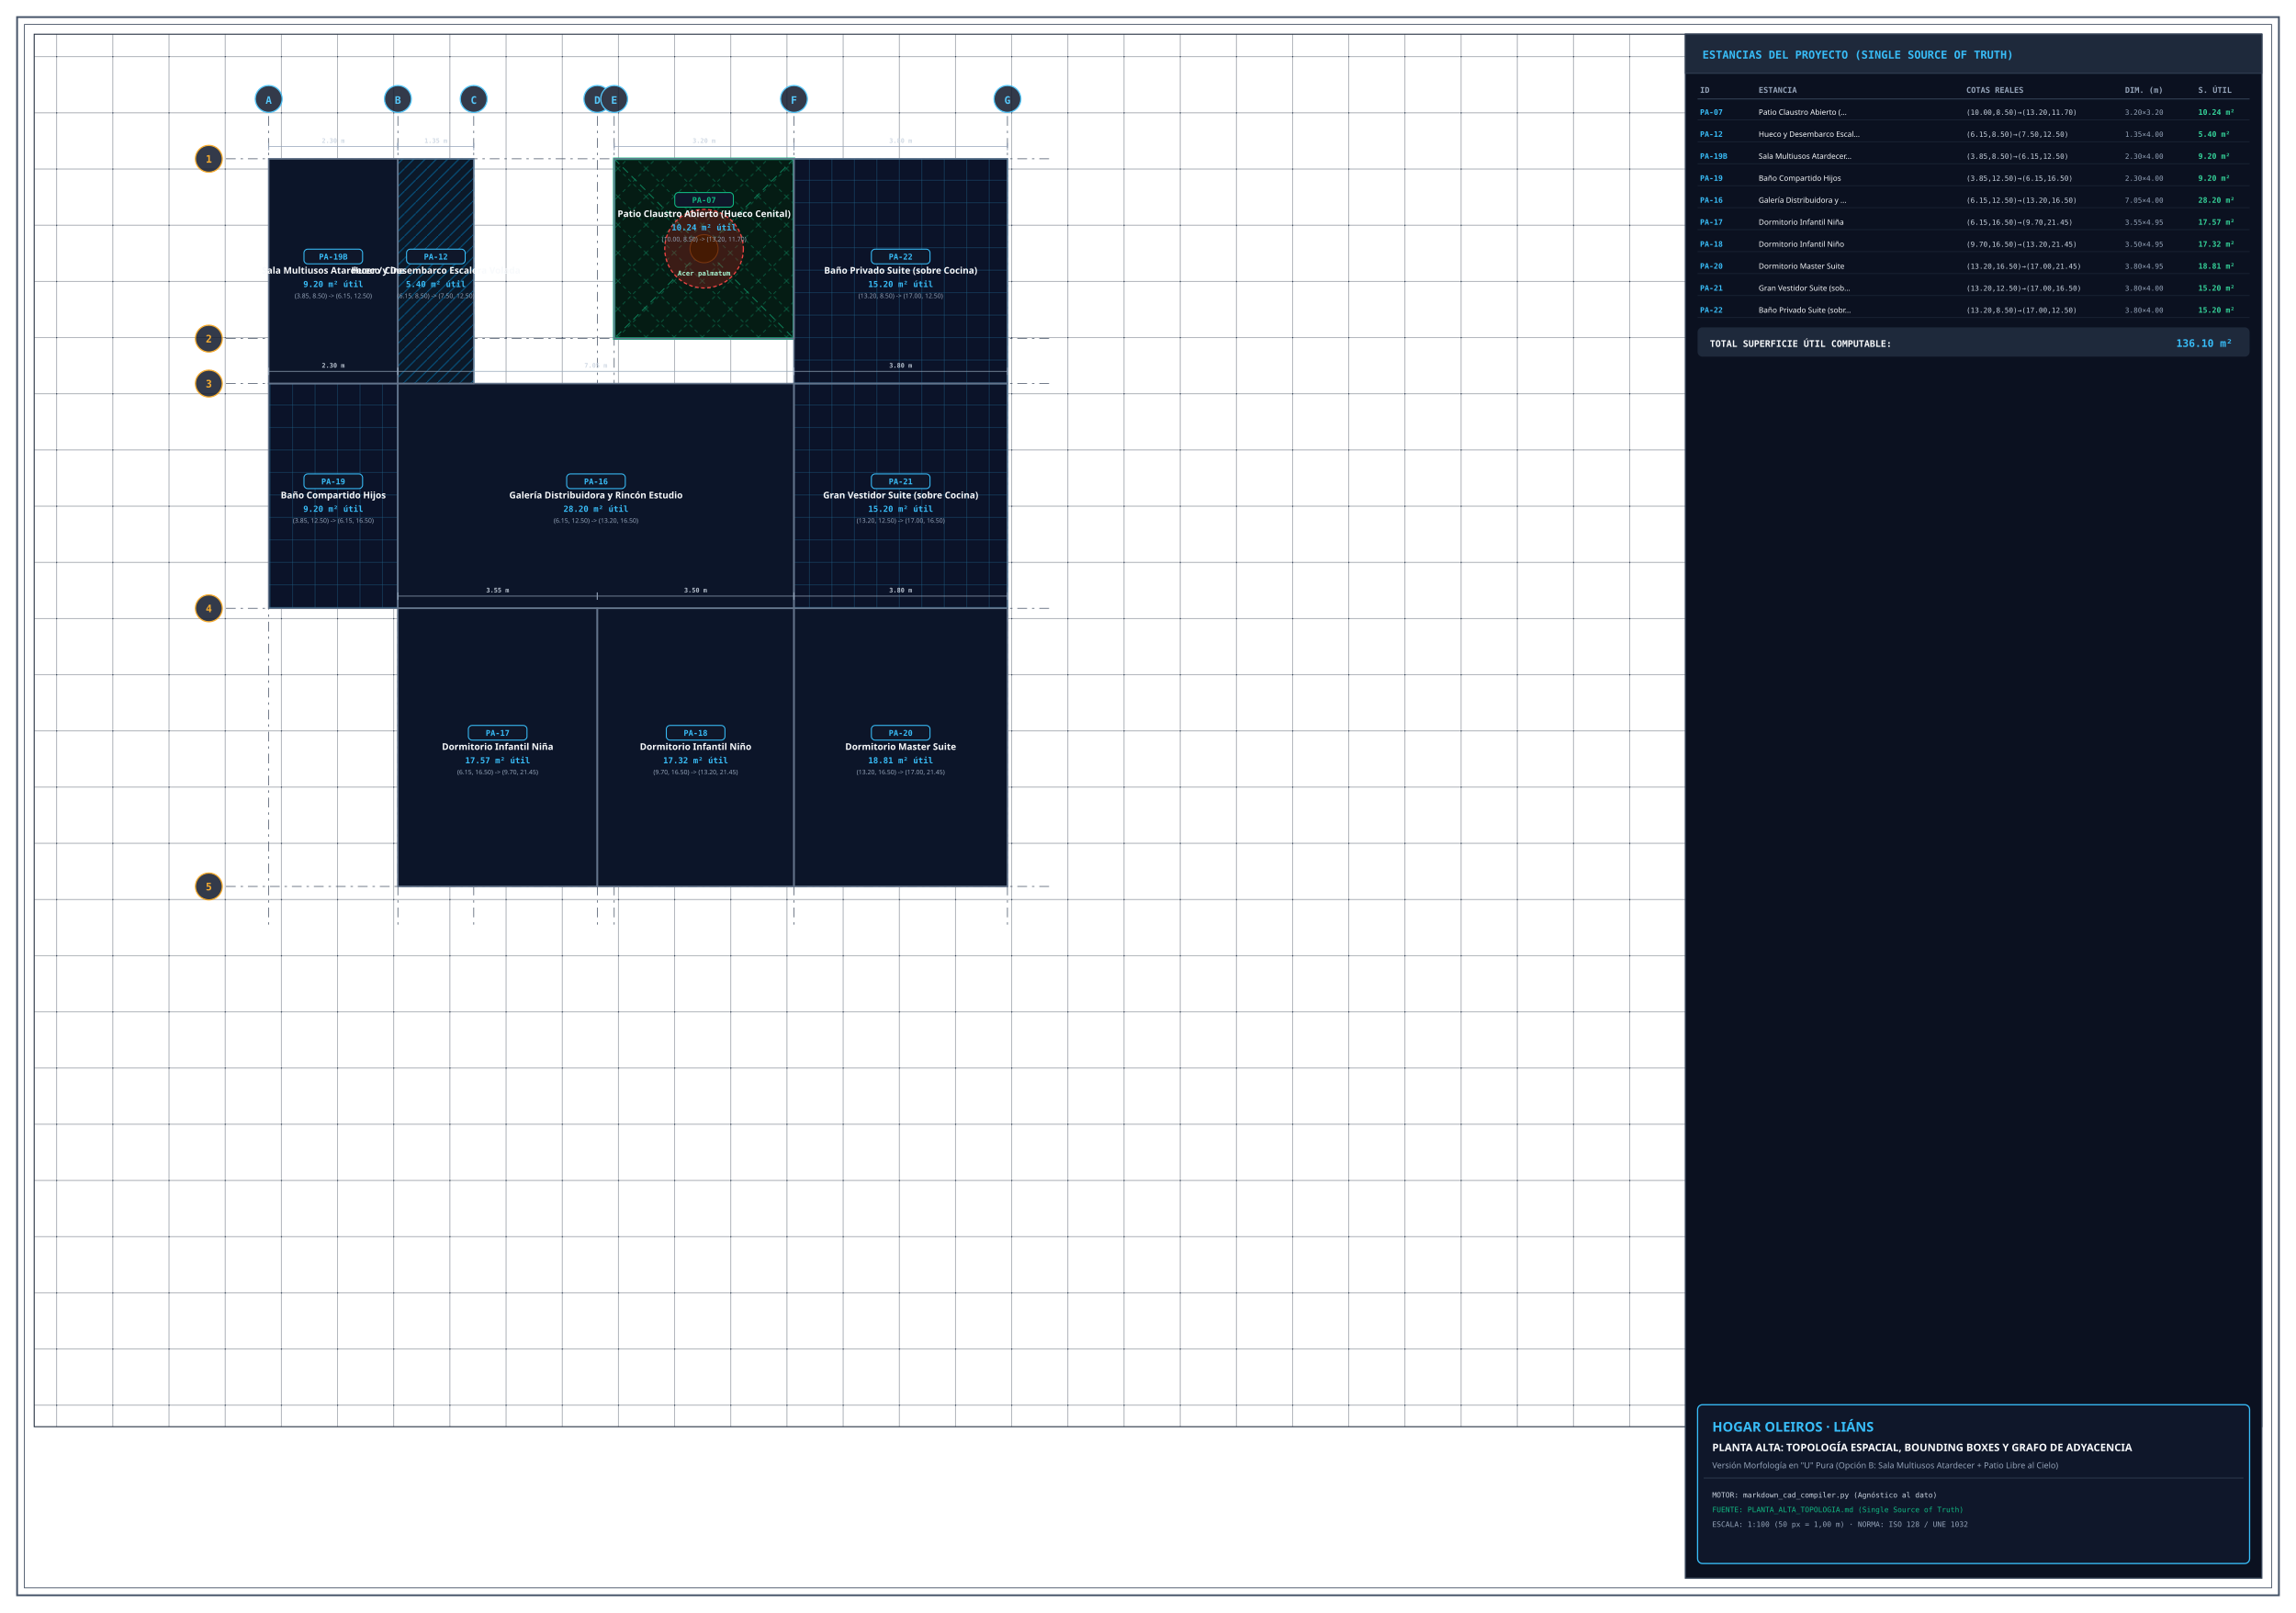
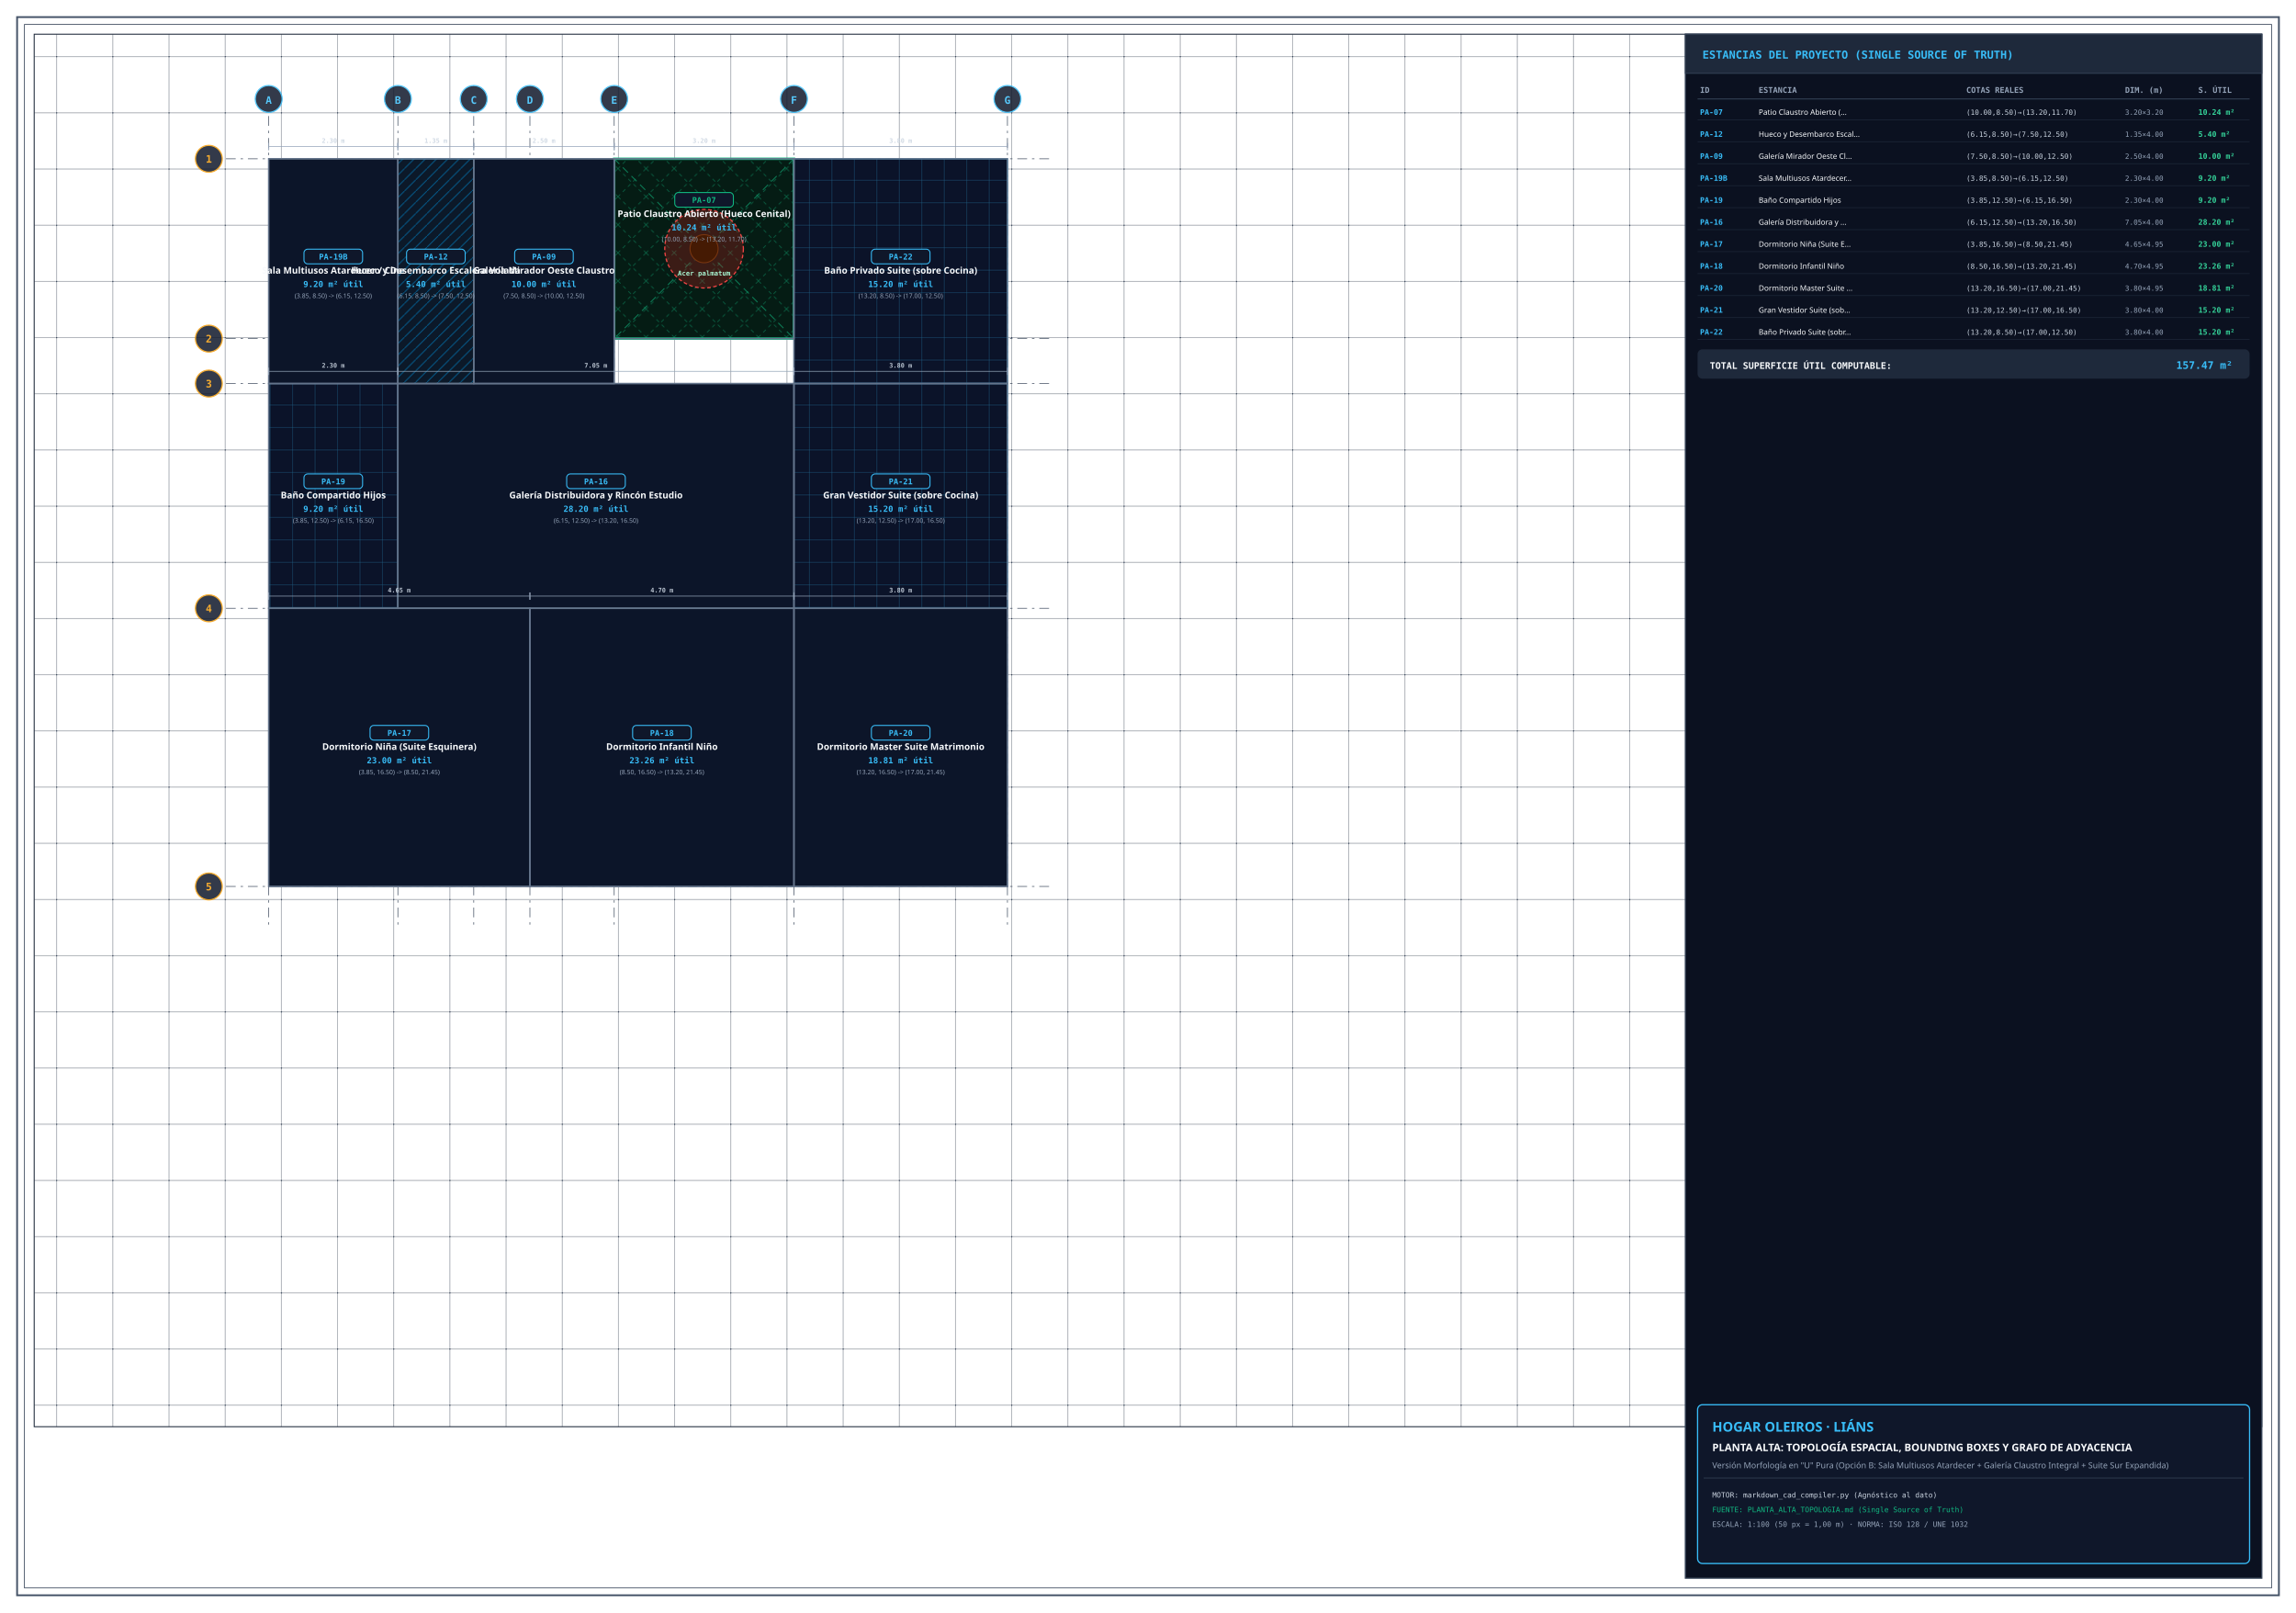
<svg xmlns="http://www.w3.org/2000/svg" viewBox="0 0 1880 1320" width="100%" height="100%" style="background-color:#070b14;">
  <defs>
    <pattern id="cad-grid-major" width="46" height="46" patternUnits="userSpaceOnUse">
      <path d="M 46 0 L 0 0 0 46" fill="none" stroke="#1e293b" stroke-width="0.5" />
      <circle cx="0" cy="0" r="1.0" fill="#334155" />
    </pattern>
    <pattern id="hatch-wood-deck" width="9.2" height="9.2" patternUnits="userSpaceOnUse">
      <rect width="9.2" height="9.2" fill="#0c1929" />
      <line x1="0" y1="9.2" x2="9.2" y2="0" stroke="#0284c7" stroke-width="0.75" opacity="0.6" />
    </pattern>
    <pattern id="hatch-tile" width="18.4" height="18.4" patternUnits="userSpaceOnUse">
      <rect width="18.4" height="18.4" fill="#0b1329" />
      <path d="M 18.4 0 L 0 0 0 18.4" fill="none" stroke="#38bdf8" stroke-width="0.6" opacity="0.45" />
    </pattern>
    <pattern id="hatch-grass" width="20" height="20" patternUnits="userSpaceOnUse">
      <rect width="20" height="20" fill="#041f14" />
      <circle cx="5" cy="5" r="1.0" fill="#10b981" opacity="0.5" />
      <circle cx="15" cy="15" r="1.0" fill="#34d399" opacity="0.5" />
    </pattern>
    <pattern id="hatch-void-patio" width="23" height="23" patternUnits="userSpaceOnUse">
      <rect width="23" height="23" fill="#051c14" />
      <line x1="0" y1="0" x2="23" y2="23" stroke="#10b981" stroke-width="0.7" stroke-dasharray="3,3" opacity="0.4" />
      <line x1="23" y1="0" x2="0" y2="23" stroke="#10b981" stroke-width="0.7" stroke-dasharray="3,3" opacity="0.4" />
    </pattern>
    <marker id="arrow-cad" viewBox="0 0 10 10" refX="5" refY="5" markerWidth="6" markerHeight="6" orient="auto-start-reverse">
      <path d="M 0 1.5 L 8 5 L 0 8.5 z" fill="#38bdf8" />
    </marker>
  </defs>
  <rect x="14" y="14" width="1852" height="1292" fill="none" stroke="#475569" stroke-width="1.5" />
  <rect x="20" y="20" width="1840" height="1280" fill="none" stroke="#334155" stroke-width="0.6" />
  <rect x="28" y="28" width="1824" height="1140" fill="url(#cad-grid-major)" stroke="#1e293b" stroke-width="0.8" />
  <g id="ejes-estructurales" opacity="0.85">
    <line x1="220.0" y1="95.0" x2="220.0" y2="760.7" stroke="#334155" stroke-width="0.6" stroke-dasharray="8,4,2,4" />
    <circle cx="220.0" cy="81.0" r="11" fill="#0f172a" stroke="#38bdf8" stroke-width="1.0" />
    <text x="220.0" y="85.0" fill="#38bdf8" font-family="monospace" font-size="8.5" font-weight="700" text-anchor="middle">A</text>
    <line x1="325.8" y1="95.0" x2="325.8" y2="760.7" stroke="#334155" stroke-width="0.6" stroke-dasharray="8,4,2,4" />
    <circle cx="325.8" cy="81.0" r="11" fill="#0f172a" stroke="#38bdf8" stroke-width="1.0" />
    <text x="325.8" y="85.0" fill="#38bdf8" font-family="monospace" font-size="8.5" font-weight="700" text-anchor="middle">B</text>
    <line x1="387.9" y1="95.0" x2="387.9" y2="760.7" stroke="#334155" stroke-width="0.6" stroke-dasharray="8,4,2,4" />
    <circle cx="387.9" cy="81.0" r="11" fill="#0f172a" stroke="#38bdf8" stroke-width="1.0" />
    <text x="387.9" y="85.0" fill="#38bdf8" font-family="monospace" font-size="8.5" font-weight="700" text-anchor="middle">C</text>
-     <line x1="489.1" y1="95.0" x2="489.1" y2="760.7" stroke="#334155" stroke-width="0.6" stroke-dasharray="8,4,2,4" />
-     <circle cx="489.1" cy="81.0" r="11" fill="#0f172a" stroke="#38bdf8" stroke-width="1.0" />
-     <text x="489.1" y="85.0" fill="#38bdf8" font-family="monospace" font-size="8.5" font-weight="700" text-anchor="middle">D</text>
+     <line x1="433.9" y1="95.0" x2="433.9" y2="760.7" stroke="#334155" stroke-width="0.6" stroke-dasharray="8,4,2,4" />
+     <circle cx="433.9" cy="81.0" r="11" fill="#0f172a" stroke="#38bdf8" stroke-width="1.0" />
+     <text x="433.9" y="85.0" fill="#38bdf8" font-family="monospace" font-size="8.5" font-weight="700" text-anchor="middle">D</text>
    <line x1="502.9" y1="95.0" x2="502.9" y2="760.7" stroke="#334155" stroke-width="0.6" stroke-dasharray="8,4,2,4" />
    <circle cx="502.9" cy="81.0" r="11" fill="#0f172a" stroke="#38bdf8" stroke-width="1.0" />
    <text x="502.9" y="85.0" fill="#38bdf8" font-family="monospace" font-size="8.5" font-weight="700" text-anchor="middle">E</text>
    <line x1="650.1" y1="95.0" x2="650.1" y2="760.7" stroke="#334155" stroke-width="0.6" stroke-dasharray="8,4,2,4" />
    <circle cx="650.1" cy="81.0" r="11" fill="#0f172a" stroke="#38bdf8" stroke-width="1.0" />
    <text x="650.1" y="85.0" fill="#38bdf8" font-family="monospace" font-size="8.5" font-weight="700" text-anchor="middle">F</text>
    <line x1="824.9" y1="95.0" x2="824.9" y2="760.7" stroke="#334155" stroke-width="0.6" stroke-dasharray="8,4,2,4" />
    <circle cx="824.9" cy="81.0" r="11" fill="#0f172a" stroke="#38bdf8" stroke-width="1.0" />
    <text x="824.9" y="85.0" fill="#38bdf8" font-family="monospace" font-size="8.5" font-weight="700" text-anchor="middle">G</text>
    <line x1="185.0" y1="130.0" x2="859.9" y2="130.0" stroke="#334155" stroke-width="0.6" stroke-dasharray="8,4,2,4" />
    <circle cx="171.0" cy="130.0" r="11" fill="#0f172a" stroke="#f59e0b" stroke-width="1.0" />
    <text x="171.0" y="133.2" fill="#f59e0b" font-family="monospace" font-size="8.5" font-weight="700" text-anchor="middle">1</text>
    <line x1="185.0" y1="277.2" x2="859.9" y2="277.2" stroke="#334155" stroke-width="0.6" stroke-dasharray="8,4,2,4" />
    <circle cx="171.0" cy="277.2" r="11" fill="#0f172a" stroke="#f59e0b" stroke-width="1.0" />
    <text x="171.0" y="280.4" fill="#f59e0b" font-family="monospace" font-size="8.5" font-weight="700" text-anchor="middle">2</text>
    <line x1="185.0" y1="314.0" x2="859.9" y2="314.0" stroke="#334155" stroke-width="0.6" stroke-dasharray="8,4,2,4" />
    <circle cx="171.0" cy="314.0" r="11" fill="#0f172a" stroke="#f59e0b" stroke-width="1.0" />
    <text x="171.0" y="317.2" fill="#f59e0b" font-family="monospace" font-size="8.5" font-weight="700" text-anchor="middle">3</text>
    <line x1="185.0" y1="498.0" x2="859.9" y2="498.0" stroke="#334155" stroke-width="0.6" stroke-dasharray="8,4,2,4" />
    <circle cx="171.0" cy="498.0" r="11" fill="#0f172a" stroke="#f59e0b" stroke-width="1.0" />
    <text x="171.0" y="501.2" fill="#f59e0b" font-family="monospace" font-size="8.5" font-weight="700" text-anchor="middle">4</text>
    <line x1="185.0" y1="725.7" x2="859.9" y2="725.7" stroke="#334155" stroke-width="0.6" stroke-dasharray="8,4,2,4" />
    <circle cx="171.0" cy="725.7" r="11" fill="#0f172a" stroke="#f59e0b" stroke-width="1.0" />
    <text x="171.0" y="728.9" fill="#f59e0b" font-family="monospace" font-size="8.5" font-weight="700" text-anchor="middle">5</text>
  </g>
  <g id="pavimentos-estancias">
    <rect x="502.9" y="130.0" width="147.2" height="147.2" fill="url(#hatch-void-patio)" stroke="#10b981" stroke-width="2.0" />
    <line x1="502.9" y1="130.0" x2="650.1" y2="277.2" stroke="#10b981" stroke-width="0.8" stroke-dasharray="6,4" opacity="0.6" />
    <line x1="650.1" y1="130.0" x2="502.9" y2="277.2" stroke="#10b981" stroke-width="0.8" stroke-dasharray="6,4" opacity="0.6" />
    <circle cx="576.5" cy="203.6" r="32.2" fill="#b91c1c" fill-opacity="0.3" stroke="#ef4444" stroke-width="1.0" stroke-dasharray="3,2" />
    <circle cx="576.5" cy="203.6" r="11.5" fill="#451a03" stroke="#78350f" stroke-width="0.8" />
    <text x="576.5" y="225.6" fill="#a7f3d0" font-family="monospace" font-size="5.5" font-weight="700" text-anchor="middle">Acer palmatum</text>
    <rect x="325.8" y="130.0" width="62.1" height="184.0" fill="url(#hatch-wood-deck)" stroke="#38bdf8" stroke-width="0.8" />
+     <rect x="387.9" y="130.0" width="115.0" height="184.0" fill="#0c1529" stroke="#475569" stroke-width="0.8" />
    <rect x="220.0" y="130.0" width="105.8" height="184.0" fill="#0c1529" stroke="#475569" stroke-width="0.8" />
    <rect x="220.0" y="314.0" width="105.8" height="184.0" fill="url(#hatch-tile)" stroke="#0284c7" stroke-width="0.8" />
    <rect x="325.8" y="314.0" width="324.3" height="184.0" fill="#0c1529" stroke="#475569" stroke-width="0.8" />
-     <rect x="325.8" y="498.0" width="163.3" height="227.7" fill="#0c1529" stroke="#475569" stroke-width="0.8" />
-     <rect x="489.1" y="498.0" width="161.0" height="227.7" fill="#0c1529" stroke="#475569" stroke-width="0.8" />
+     <rect x="220.0" y="498.0" width="213.9" height="227.7" fill="#0c1529" stroke="#475569" stroke-width="0.8" />
+     <rect x="433.9" y="498.0" width="216.2" height="227.7" fill="#0c1529" stroke="#475569" stroke-width="0.8" />
    <rect x="650.1" y="498.0" width="174.8" height="227.7" fill="#0c1529" stroke="#475569" stroke-width="0.8" />
    <rect x="650.1" y="314.0" width="174.8" height="184.0" fill="url(#hatch-tile)" stroke="#0284c7" stroke-width="0.8" />
    <rect x="650.1" y="130.0" width="174.8" height="184.0" fill="url(#hatch-tile)" stroke="#0284c7" stroke-width="0.8" />
  </g>
  <g id="muros-y-cerramientos">
    <rect x="502.9" y="130.0" width="147.2" height="147.2" fill="none" stroke="#64748b" stroke-width="1.2" />
    <rect x="325.8" y="130.0" width="62.1" height="184.0" fill="none" stroke="#64748b" stroke-width="1.2" />
+     <rect x="387.9" y="130.0" width="115.0" height="184.0" fill="none" stroke="#64748b" stroke-width="1.2" />
    <rect x="220.0" y="130.0" width="105.8" height="184.0" fill="none" stroke="#64748b" stroke-width="1.2" />
    <rect x="220.0" y="314.0" width="105.8" height="184.0" fill="none" stroke="#64748b" stroke-width="1.2" />
    <rect x="325.8" y="314.0" width="324.3" height="184.0" fill="none" stroke="#64748b" stroke-width="1.2" />
-     <rect x="325.8" y="498.0" width="163.3" height="227.7" fill="none" stroke="#64748b" stroke-width="1.2" />
-     <rect x="489.1" y="498.0" width="161.0" height="227.7" fill="none" stroke="#64748b" stroke-width="1.2" />
+     <rect x="220.0" y="498.0" width="213.9" height="227.7" fill="none" stroke="#64748b" stroke-width="1.2" />
+     <rect x="433.9" y="498.0" width="216.2" height="227.7" fill="none" stroke="#64748b" stroke-width="1.2" />
    <rect x="650.1" y="498.0" width="174.8" height="227.7" fill="none" stroke="#64748b" stroke-width="1.2" />
    <rect x="650.1" y="314.0" width="174.8" height="184.0" fill="none" stroke="#64748b" stroke-width="1.2" />
    <rect x="650.1" y="130.0" width="174.8" height="184.0" fill="none" stroke="#64748b" stroke-width="1.2" />
  </g>
  <g id="sellos-estancias">
    <rect x="552.5" y="157.6" width="48" height="12" rx="3" fill="#0f172a" stroke="#10b981" stroke-width="0.8" />
    <text x="576.5" y="166.1" fill="#10b981" font-family="monospace" font-size="6.5" font-weight="800" text-anchor="middle">PA-07</text>
    <text x="576.5" y="177.6" fill="#f8fafc" font-family="system-ui, sans-serif" font-size="7.5" font-weight="700" text-anchor="middle">Patio Claustro Abierto (Hueco Cenital)</text>
    <text x="576.5" y="188.6" fill="#38bdf8" font-family="monospace" font-size="6.8" font-weight="700" text-anchor="middle">10.24 m² útil</text>
    <text x="576.5" y="197.6" fill="#94a3b8" font-family="system-ui, sans-serif" font-size="5.2" text-anchor="middle">(10.00, 8.50) -&gt; (13.20, 11.70)</text>
    <rect x="332.9" y="204.0" width="48" height="12" rx="3" fill="#0f172a" stroke="#38bdf8" stroke-width="0.8" />
    <text x="356.9" y="212.5" fill="#38bdf8" font-family="monospace" font-size="6.5" font-weight="800" text-anchor="middle">PA-12</text>
    <text x="356.9" y="224.0" fill="#f8fafc" font-family="system-ui, sans-serif" font-size="7.5" font-weight="700" text-anchor="middle">Hueco y Desembarco Escalera Volada</text>
    <text x="356.9" y="235.0" fill="#38bdf8" font-family="monospace" font-size="6.8" font-weight="700" text-anchor="middle">5.40 m² útil</text>
    <text x="356.9" y="244.0" fill="#94a3b8" font-family="system-ui, sans-serif" font-size="5.2" text-anchor="middle">(6.15, 8.50) -&gt; (7.50, 12.50)</text>
+     <rect x="421.4" y="204.0" width="48" height="12" rx="3" fill="#0f172a" stroke="#38bdf8" stroke-width="0.8" />
+     <text x="445.4" y="212.5" fill="#38bdf8" font-family="monospace" font-size="6.5" font-weight="800" text-anchor="middle">PA-09</text>
+     <text x="445.4" y="224.0" fill="#f8fafc" font-family="system-ui, sans-serif" font-size="7.5" font-weight="700" text-anchor="middle">Galería Mirador Oeste Claustro</text>
+     <text x="445.4" y="235.0" fill="#38bdf8" font-family="monospace" font-size="6.8" font-weight="700" text-anchor="middle">10.00 m² útil</text>
+     <text x="445.4" y="244.0" fill="#94a3b8" font-family="system-ui, sans-serif" font-size="5.2" text-anchor="middle">(7.50, 8.50) -&gt; (10.00, 12.50)</text>
    <rect x="248.9" y="204.0" width="48" height="12" rx="3" fill="#0f172a" stroke="#38bdf8" stroke-width="0.8" />
    <text x="272.9" y="212.5" fill="#38bdf8" font-family="monospace" font-size="6.5" font-weight="800" text-anchor="middle">PA-19B</text>
    <text x="272.9" y="224.0" fill="#f8fafc" font-family="system-ui, sans-serif" font-size="7.5" font-weight="700" text-anchor="middle">Sala Multiusos Atardecer / Cine</text>
    <text x="272.9" y="235.0" fill="#38bdf8" font-family="monospace" font-size="6.8" font-weight="700" text-anchor="middle">9.20 m² útil</text>
    <text x="272.9" y="244.0" fill="#94a3b8" font-family="system-ui, sans-serif" font-size="5.2" text-anchor="middle">(3.85, 8.50) -&gt; (6.15, 12.50)</text>
    <rect x="248.9" y="388.0" width="48" height="12" rx="3" fill="#0f172a" stroke="#38bdf8" stroke-width="0.8" />
    <text x="272.9" y="396.5" fill="#38bdf8" font-family="monospace" font-size="6.5" font-weight="800" text-anchor="middle">PA-19</text>
    <text x="272.9" y="408.0" fill="#f8fafc" font-family="system-ui, sans-serif" font-size="7.5" font-weight="700" text-anchor="middle">Baño Compartido Hijos</text>
    <text x="272.9" y="419.0" fill="#38bdf8" font-family="monospace" font-size="6.8" font-weight="700" text-anchor="middle">9.20 m² útil</text>
    <text x="272.9" y="428.0" fill="#94a3b8" font-family="system-ui, sans-serif" font-size="5.2" text-anchor="middle">(3.85, 12.50) -&gt; (6.15, 16.50)</text>
    <rect x="464.0" y="388.0" width="48" height="12" rx="3" fill="#0f172a" stroke="#38bdf8" stroke-width="0.8" />
    <text x="488.0" y="396.5" fill="#38bdf8" font-family="monospace" font-size="6.5" font-weight="800" text-anchor="middle">PA-16</text>
    <text x="488.0" y="408.0" fill="#f8fafc" font-family="system-ui, sans-serif" font-size="7.5" font-weight="700" text-anchor="middle">Galería Distribuidora y Rincón Estudio</text>
    <text x="488.0" y="419.0" fill="#38bdf8" font-family="monospace" font-size="6.8" font-weight="700" text-anchor="middle">28.20 m² útil</text>
    <text x="488.0" y="428.0" fill="#94a3b8" font-family="system-ui, sans-serif" font-size="5.2" text-anchor="middle">(6.15, 12.50) -&gt; (13.20, 16.50)</text>
-     <rect x="383.5" y="593.9" width="48" height="12" rx="3" fill="#0f172a" stroke="#38bdf8" stroke-width="0.8" />
-     <text x="407.5" y="602.4" fill="#38bdf8" font-family="monospace" font-size="6.5" font-weight="800" text-anchor="middle">PA-17</text>
-     <text x="407.5" y="613.9" fill="#f8fafc" font-family="system-ui, sans-serif" font-size="7.5" font-weight="700" text-anchor="middle">Dormitorio Infantil Niña</text>
-     <text x="407.5" y="624.9" fill="#38bdf8" font-family="monospace" font-size="6.8" font-weight="700" text-anchor="middle">17.57 m² útil</text>
-     <text x="407.5" y="633.9" fill="#94a3b8" font-family="system-ui, sans-serif" font-size="5.2" text-anchor="middle">(6.15, 16.50) -&gt; (9.70, 21.45)</text>
-     <rect x="545.6" y="593.9" width="48" height="12" rx="3" fill="#0f172a" stroke="#38bdf8" stroke-width="0.8" />
-     <text x="569.6" y="602.4" fill="#38bdf8" font-family="monospace" font-size="6.5" font-weight="800" text-anchor="middle">PA-18</text>
-     <text x="569.6" y="613.9" fill="#f8fafc" font-family="system-ui, sans-serif" font-size="7.5" font-weight="700" text-anchor="middle">Dormitorio Infantil Niño</text>
-     <text x="569.6" y="624.9" fill="#38bdf8" font-family="monospace" font-size="6.8" font-weight="700" text-anchor="middle">17.32 m² útil</text>
-     <text x="569.6" y="633.9" fill="#94a3b8" font-family="system-ui, sans-serif" font-size="5.2" text-anchor="middle">(9.70, 16.50) -&gt; (13.20, 21.45)</text>
+     <rect x="303.0" y="593.9" width="48" height="12" rx="3" fill="#0f172a" stroke="#38bdf8" stroke-width="0.8" />
+     <text x="327.0" y="602.4" fill="#38bdf8" font-family="monospace" font-size="6.5" font-weight="800" text-anchor="middle">PA-17</text>
+     <text x="327.0" y="613.9" fill="#f8fafc" font-family="system-ui, sans-serif" font-size="7.5" font-weight="700" text-anchor="middle">Dormitorio Niña (Suite Esquinera)</text>
+     <text x="327.0" y="624.9" fill="#38bdf8" font-family="monospace" font-size="6.8" font-weight="700" text-anchor="middle">23.00 m² útil</text>
+     <text x="327.0" y="633.9" fill="#94a3b8" font-family="system-ui, sans-serif" font-size="5.2" text-anchor="middle">(3.85, 16.50) -&gt; (8.50, 21.45)</text>
+     <rect x="518.0" y="593.9" width="48" height="12" rx="3" fill="#0f172a" stroke="#38bdf8" stroke-width="0.8" />
+     <text x="542.0" y="602.4" fill="#38bdf8" font-family="monospace" font-size="6.5" font-weight="800" text-anchor="middle">PA-18</text>
+     <text x="542.0" y="613.9" fill="#f8fafc" font-family="system-ui, sans-serif" font-size="7.5" font-weight="700" text-anchor="middle">Dormitorio Infantil Niño</text>
+     <text x="542.0" y="624.9" fill="#38bdf8" font-family="monospace" font-size="6.8" font-weight="700" text-anchor="middle">23.26 m² útil</text>
+     <text x="542.0" y="633.9" fill="#94a3b8" font-family="system-ui, sans-serif" font-size="5.2" text-anchor="middle">(8.50, 16.50) -&gt; (13.20, 21.45)</text>
    <rect x="713.5" y="593.9" width="48" height="12" rx="3" fill="#0f172a" stroke="#38bdf8" stroke-width="0.8" />
    <text x="737.5" y="602.4" fill="#38bdf8" font-family="monospace" font-size="6.5" font-weight="800" text-anchor="middle">PA-20</text>
-     <text x="737.5" y="613.9" fill="#f8fafc" font-family="system-ui, sans-serif" font-size="7.5" font-weight="700" text-anchor="middle">Dormitorio Master Suite</text>
+     <text x="737.5" y="613.9" fill="#f8fafc" font-family="system-ui, sans-serif" font-size="7.5" font-weight="700" text-anchor="middle">Dormitorio Master Suite Matrimonio</text>
    <text x="737.5" y="624.9" fill="#38bdf8" font-family="monospace" font-size="6.8" font-weight="700" text-anchor="middle">18.81 m² útil</text>
    <text x="737.5" y="633.9" fill="#94a3b8" font-family="system-ui, sans-serif" font-size="5.2" text-anchor="middle">(13.20, 16.50) -&gt; (17.00, 21.45)</text>
    <rect x="713.5" y="388.0" width="48" height="12" rx="3" fill="#0f172a" stroke="#38bdf8" stroke-width="0.8" />
    <text x="737.5" y="396.5" fill="#38bdf8" font-family="monospace" font-size="6.5" font-weight="800" text-anchor="middle">PA-21</text>
    <text x="737.5" y="408.0" fill="#f8fafc" font-family="system-ui, sans-serif" font-size="7.5" font-weight="700" text-anchor="middle">Gran Vestidor Suite (sobre Cocina)</text>
    <text x="737.5" y="419.0" fill="#38bdf8" font-family="monospace" font-size="6.8" font-weight="700" text-anchor="middle">15.20 m² útil</text>
    <text x="737.5" y="428.0" fill="#94a3b8" font-family="system-ui, sans-serif" font-size="5.2" text-anchor="middle">(13.20, 12.50) -&gt; (17.00, 16.50)</text>
    <rect x="713.5" y="204.0" width="48" height="12" rx="3" fill="#0f172a" stroke="#38bdf8" stroke-width="0.8" />
    <text x="737.5" y="212.5" fill="#38bdf8" font-family="monospace" font-size="6.5" font-weight="800" text-anchor="middle">PA-22</text>
    <text x="737.5" y="224.0" fill="#f8fafc" font-family="system-ui, sans-serif" font-size="7.5" font-weight="700" text-anchor="middle">Baño Privado Suite (sobre Cocina)</text>
    <text x="737.5" y="235.0" fill="#38bdf8" font-family="monospace" font-size="6.8" font-weight="700" text-anchor="middle">15.20 m² útil</text>
    <text x="737.5" y="244.0" fill="#94a3b8" font-family="system-ui, sans-serif" font-size="5.2" text-anchor="middle">(13.20, 8.50) -&gt; (17.00, 12.50)</text>
  </g>
  <g id="acotacion-encadenada" opacity="0.9">
    <line x1="502.9" y1="120.0" x2="650.1" y2="120.0" stroke="#94a3b8" stroke-width="0.6" />
    <line x1="502.9" y1="117.0" x2="502.9" y2="123.0" stroke="#94a3b8" stroke-width="0.8" />
    <line x1="650.1" y1="117.0" x2="650.1" y2="123.0" stroke="#94a3b8" stroke-width="0.8" />
    <text x="576.5" y="117.0" fill="#cbd5e1" font-family="monospace" font-size="5.2" font-weight="600" text-anchor="middle">3.20 m</text>
    <line x1="325.8" y1="120.0" x2="387.9" y2="120.0" stroke="#94a3b8" stroke-width="0.6" />
    <line x1="325.8" y1="117.0" x2="325.8" y2="123.0" stroke="#94a3b8" stroke-width="0.8" />
    <line x1="387.9" y1="117.0" x2="387.9" y2="123.0" stroke="#94a3b8" stroke-width="0.8" />
    <text x="356.9" y="117.0" fill="#cbd5e1" font-family="monospace" font-size="5.2" font-weight="600" text-anchor="middle">1.35 m</text>
+     <line x1="387.9" y1="120.0" x2="502.9" y2="120.0" stroke="#94a3b8" stroke-width="0.6" />
+     <line x1="387.9" y1="117.0" x2="387.9" y2="123.0" stroke="#94a3b8" stroke-width="0.8" />
+     <line x1="502.9" y1="117.0" x2="502.9" y2="123.0" stroke="#94a3b8" stroke-width="0.8" />
+     <text x="445.4" y="117.0" fill="#cbd5e1" font-family="monospace" font-size="5.2" font-weight="600" text-anchor="middle">2.50 m</text>
    <line x1="220.0" y1="120.0" x2="325.8" y2="120.0" stroke="#94a3b8" stroke-width="0.6" />
    <line x1="220.0" y1="117.0" x2="220.0" y2="123.0" stroke="#94a3b8" stroke-width="0.8" />
    <line x1="325.8" y1="117.0" x2="325.8" y2="123.0" stroke="#94a3b8" stroke-width="0.8" />
    <text x="272.9" y="117.0" fill="#cbd5e1" font-family="monospace" font-size="5.2" font-weight="600" text-anchor="middle">2.30 m</text>
    <line x1="220.0" y1="304.0" x2="325.8" y2="304.0" stroke="#94a3b8" stroke-width="0.6" />
    <line x1="220.0" y1="301.0" x2="220.0" y2="307.0" stroke="#94a3b8" stroke-width="0.8" />
    <line x1="325.8" y1="301.0" x2="325.8" y2="307.0" stroke="#94a3b8" stroke-width="0.8" />
    <text x="272.9" y="301.0" fill="#cbd5e1" font-family="monospace" font-size="5.2" font-weight="600" text-anchor="middle">2.30 m</text>
    <line x1="325.8" y1="304.0" x2="650.1" y2="304.0" stroke="#94a3b8" stroke-width="0.6" />
    <line x1="325.8" y1="301.0" x2="325.8" y2="307.0" stroke="#94a3b8" stroke-width="0.8" />
    <line x1="650.1" y1="301.0" x2="650.1" y2="307.0" stroke="#94a3b8" stroke-width="0.8" />
    <text x="487.9" y="301.0" fill="#cbd5e1" font-family="monospace" font-size="5.2" font-weight="600" text-anchor="middle">7.05 m</text>
-     <line x1="325.8" y1="488.0" x2="489.1" y2="488.0" stroke="#94a3b8" stroke-width="0.6" />
-     <line x1="325.8" y1="485.0" x2="325.8" y2="491.0" stroke="#94a3b8" stroke-width="0.8" />
-     <line x1="489.1" y1="485.0" x2="489.1" y2="491.0" stroke="#94a3b8" stroke-width="0.8" />
-     <text x="407.5" y="485.0" fill="#cbd5e1" font-family="monospace" font-size="5.2" font-weight="600" text-anchor="middle">3.55 m</text>
-     <line x1="489.1" y1="488.0" x2="650.1" y2="488.0" stroke="#94a3b8" stroke-width="0.6" />
-     <line x1="489.1" y1="485.0" x2="489.1" y2="491.0" stroke="#94a3b8" stroke-width="0.8" />
+     <line x1="220.0" y1="488.0" x2="433.9" y2="488.0" stroke="#94a3b8" stroke-width="0.6" />
+     <line x1="220.0" y1="485.0" x2="220.0" y2="491.0" stroke="#94a3b8" stroke-width="0.8" />
+     <line x1="433.9" y1="485.0" x2="433.9" y2="491.0" stroke="#94a3b8" stroke-width="0.8" />
+     <text x="326.9" y="485.0" fill="#cbd5e1" font-family="monospace" font-size="5.2" font-weight="600" text-anchor="middle">4.65 m</text>
+     <line x1="433.9" y1="488.0" x2="650.1" y2="488.0" stroke="#94a3b8" stroke-width="0.6" />
+     <line x1="433.9" y1="485.0" x2="433.9" y2="491.0" stroke="#94a3b8" stroke-width="0.8" />
    <line x1="650.1" y1="485.0" x2="650.1" y2="491.0" stroke="#94a3b8" stroke-width="0.8" />
-     <text x="569.6" y="485.0" fill="#cbd5e1" font-family="monospace" font-size="5.2" font-weight="600" text-anchor="middle">3.50 m</text>
+     <text x="542.0" y="485.0" fill="#cbd5e1" font-family="monospace" font-size="5.2" font-weight="600" text-anchor="middle">4.70 m</text>
    <line x1="650.1" y1="488.0" x2="824.9" y2="488.0" stroke="#94a3b8" stroke-width="0.6" />
    <line x1="650.1" y1="485.0" x2="650.1" y2="491.0" stroke="#94a3b8" stroke-width="0.8" />
    <line x1="824.9" y1="485.0" x2="824.9" y2="491.0" stroke="#94a3b8" stroke-width="0.8" />
    <text x="737.5" y="485.0" fill="#cbd5e1" font-family="monospace" font-size="5.2" font-weight="600" text-anchor="middle">3.80 m</text>
    <line x1="650.1" y1="304.0" x2="824.9" y2="304.0" stroke="#94a3b8" stroke-width="0.6" />
    <line x1="650.1" y1="301.0" x2="650.1" y2="307.0" stroke="#94a3b8" stroke-width="0.8" />
    <line x1="824.9" y1="301.0" x2="824.9" y2="307.0" stroke="#94a3b8" stroke-width="0.8" />
    <text x="737.5" y="301.0" fill="#cbd5e1" font-family="monospace" font-size="5.2" font-weight="600" text-anchor="middle">3.80 m</text>
    <line x1="650.1" y1="120.0" x2="824.9" y2="120.0" stroke="#94a3b8" stroke-width="0.6" />
    <line x1="650.1" y1="117.0" x2="650.1" y2="123.0" stroke="#94a3b8" stroke-width="0.8" />
    <line x1="824.9" y1="117.0" x2="824.9" y2="123.0" stroke="#94a3b8" stroke-width="0.8" />
    <text x="737.5" y="117.0" fill="#cbd5e1" font-family="monospace" font-size="5.2" font-weight="600" text-anchor="middle">3.80 m</text>
  </g>
  <g id="cuadro-tecnico-y-cajetin">
    <rect x="1380.0" y="28.0" width="472.0" height="1264.0" fill="#0b1120" stroke="#334155" stroke-width="1.0" />
    <rect x="1380.0" y="28.0" width="472.0" height="32" fill="#1e293b" stroke="#334155" stroke-width="0.8" />
    <text x="1394.0" y="48.0" fill="#38bdf8" font-family="monospace" font-size="9.0" font-weight="700">ESTANCIAS DEL PROYECTO (SINGLE SOURCE OF TRUTH)</text>
    <text x="1392.0" y="76.0" fill="#94a3b8" font-family="monospace" font-size="6.5" font-weight="700">ID</text>
    <text x="1440.0" y="76.0" fill="#94a3b8" font-family="monospace" font-size="6.5" font-weight="700">ESTANCIA</text>
    <text x="1610.0" y="76.0" fill="#94a3b8" font-family="monospace" font-size="6.5" font-weight="700">COTAS REALES</text>
    <text x="1740.0" y="76.0" fill="#94a3b8" font-family="monospace" font-size="6.5" font-weight="700">DIM. (m)</text>
    <text x="1800.0" y="76.0" fill="#94a3b8" font-family="monospace" font-size="6.5" font-weight="700">S. ÚTIL</text>
    <line x1="1390.0" y1="81.0" x2="1842.0" y2="81.0" stroke="#334155" stroke-width="0.8" />
    <text x="1392.0" y="94.0" fill="#38bdf8" font-family="monospace" font-size="6.2" font-weight="700">PA-07</text>
    <text x="1440.0" y="94.0" fill="#f8fafc" font-family="system-ui, sans-serif" font-size="6.2">Patio Claustro Abierto (...</text>
    <text x="1610.0" y="94.0" fill="#cbd5e1" font-family="monospace" font-size="5.8">(10.00,8.50)→(13.20,11.70)</text>
    <text x="1740.0" y="94.0" fill="#94a3b8" font-family="monospace" font-size="5.8">3.20×3.20</text>
    <text x="1800.0" y="94.0" fill="#34d399" font-family="monospace" font-size="6.2" font-weight="700">10.24 m²</text>
    <line x1="1390.0" y1="98.0" x2="1842.0" y2="98.0" stroke="#1e293b" stroke-width="0.5" />
    <text x="1392.0" y="112.0" fill="#38bdf8" font-family="monospace" font-size="6.2" font-weight="700">PA-12</text>
    <text x="1440.0" y="112.0" fill="#f8fafc" font-family="system-ui, sans-serif" font-size="6.2">Hueco y Desembarco Escal...</text>
    <text x="1610.0" y="112.0" fill="#cbd5e1" font-family="monospace" font-size="5.8">(6.15,8.50)→(7.50,12.50)</text>
    <text x="1740.0" y="112.0" fill="#94a3b8" font-family="monospace" font-size="5.8">1.35×4.00</text>
    <text x="1800.0" y="112.0" fill="#34d399" font-family="monospace" font-size="6.2" font-weight="700">5.40 m²</text>
    <line x1="1390.0" y1="116.0" x2="1842.0" y2="116.0" stroke="#1e293b" stroke-width="0.5" />
-     <text x="1392.0" y="130.0" fill="#38bdf8" font-family="monospace" font-size="6.2" font-weight="700">PA-19B</text>
-     <text x="1440.0" y="130.0" fill="#f8fafc" font-family="system-ui, sans-serif" font-size="6.2">Sala Multiusos Atardecer...</text>
-     <text x="1610.0" y="130.0" fill="#cbd5e1" font-family="monospace" font-size="5.8">(3.85,8.50)→(6.15,12.50)</text>
-     <text x="1740.0" y="130.0" fill="#94a3b8" font-family="monospace" font-size="5.8">2.30×4.00</text>
-     <text x="1800.0" y="130.0" fill="#34d399" font-family="monospace" font-size="6.2" font-weight="700">9.20 m²</text>
+     <text x="1392.0" y="130.0" fill="#38bdf8" font-family="monospace" font-size="6.2" font-weight="700">PA-09</text>
+     <text x="1440.0" y="130.0" fill="#f8fafc" font-family="system-ui, sans-serif" font-size="6.2">Galería Mirador Oeste Cl...</text>
+     <text x="1610.0" y="130.0" fill="#cbd5e1" font-family="monospace" font-size="5.8">(7.50,8.50)→(10.00,12.50)</text>
+     <text x="1740.0" y="130.0" fill="#94a3b8" font-family="monospace" font-size="5.8">2.50×4.00</text>
+     <text x="1800.0" y="130.0" fill="#34d399" font-family="monospace" font-size="6.2" font-weight="700">10.00 m²</text>
    <line x1="1390.0" y1="134.0" x2="1842.0" y2="134.0" stroke="#1e293b" stroke-width="0.5" />
-     <text x="1392.0" y="148.0" fill="#38bdf8" font-family="monospace" font-size="6.2" font-weight="700">PA-19</text>
-     <text x="1440.0" y="148.0" fill="#f8fafc" font-family="system-ui, sans-serif" font-size="6.2">Baño Compartido Hijos</text>
-     <text x="1610.0" y="148.0" fill="#cbd5e1" font-family="monospace" font-size="5.8">(3.85,12.50)→(6.15,16.50)</text>
+     <text x="1392.0" y="148.0" fill="#38bdf8" font-family="monospace" font-size="6.2" font-weight="700">PA-19B</text>
+     <text x="1440.0" y="148.0" fill="#f8fafc" font-family="system-ui, sans-serif" font-size="6.2">Sala Multiusos Atardecer...</text>
+     <text x="1610.0" y="148.0" fill="#cbd5e1" font-family="monospace" font-size="5.8">(3.85,8.50)→(6.15,12.50)</text>
    <text x="1740.0" y="148.0" fill="#94a3b8" font-family="monospace" font-size="5.8">2.30×4.00</text>
    <text x="1800.0" y="148.0" fill="#34d399" font-family="monospace" font-size="6.2" font-weight="700">9.20 m²</text>
    <line x1="1390.0" y1="152.0" x2="1842.0" y2="152.0" stroke="#1e293b" stroke-width="0.5" />
-     <text x="1392.0" y="166.0" fill="#38bdf8" font-family="monospace" font-size="6.2" font-weight="700">PA-16</text>
-     <text x="1440.0" y="166.0" fill="#f8fafc" font-family="system-ui, sans-serif" font-size="6.2">Galería Distribuidora y ...</text>
-     <text x="1610.0" y="166.0" fill="#cbd5e1" font-family="monospace" font-size="5.8">(6.15,12.50)→(13.20,16.50)</text>
-     <text x="1740.0" y="166.0" fill="#94a3b8" font-family="monospace" font-size="5.8">7.05×4.00</text>
-     <text x="1800.0" y="166.0" fill="#34d399" font-family="monospace" font-size="6.2" font-weight="700">28.20 m²</text>
+     <text x="1392.0" y="166.0" fill="#38bdf8" font-family="monospace" font-size="6.2" font-weight="700">PA-19</text>
+     <text x="1440.0" y="166.0" fill="#f8fafc" font-family="system-ui, sans-serif" font-size="6.2">Baño Compartido Hijos</text>
+     <text x="1610.0" y="166.0" fill="#cbd5e1" font-family="monospace" font-size="5.8">(3.85,12.50)→(6.15,16.50)</text>
+     <text x="1740.0" y="166.0" fill="#94a3b8" font-family="monospace" font-size="5.8">2.30×4.00</text>
+     <text x="1800.0" y="166.0" fill="#34d399" font-family="monospace" font-size="6.2" font-weight="700">9.20 m²</text>
    <line x1="1390.0" y1="170.0" x2="1842.0" y2="170.0" stroke="#1e293b" stroke-width="0.5" />
-     <text x="1392.0" y="184.0" fill="#38bdf8" font-family="monospace" font-size="6.2" font-weight="700">PA-17</text>
-     <text x="1440.0" y="184.0" fill="#f8fafc" font-family="system-ui, sans-serif" font-size="6.2">Dormitorio Infantil Niña</text>
-     <text x="1610.0" y="184.0" fill="#cbd5e1" font-family="monospace" font-size="5.8">(6.15,16.50)→(9.70,21.45)</text>
-     <text x="1740.0" y="184.0" fill="#94a3b8" font-family="monospace" font-size="5.8">3.55×4.95</text>
-     <text x="1800.0" y="184.0" fill="#34d399" font-family="monospace" font-size="6.2" font-weight="700">17.57 m²</text>
+     <text x="1392.0" y="184.0" fill="#38bdf8" font-family="monospace" font-size="6.2" font-weight="700">PA-16</text>
+     <text x="1440.0" y="184.0" fill="#f8fafc" font-family="system-ui, sans-serif" font-size="6.2">Galería Distribuidora y ...</text>
+     <text x="1610.0" y="184.0" fill="#cbd5e1" font-family="monospace" font-size="5.8">(6.15,12.50)→(13.20,16.50)</text>
+     <text x="1740.0" y="184.0" fill="#94a3b8" font-family="monospace" font-size="5.8">7.05×4.00</text>
+     <text x="1800.0" y="184.0" fill="#34d399" font-family="monospace" font-size="6.2" font-weight="700">28.20 m²</text>
    <line x1="1390.0" y1="188.0" x2="1842.0" y2="188.0" stroke="#1e293b" stroke-width="0.5" />
-     <text x="1392.0" y="202.0" fill="#38bdf8" font-family="monospace" font-size="6.2" font-weight="700">PA-18</text>
-     <text x="1440.0" y="202.0" fill="#f8fafc" font-family="system-ui, sans-serif" font-size="6.2">Dormitorio Infantil Niño</text>
-     <text x="1610.0" y="202.0" fill="#cbd5e1" font-family="monospace" font-size="5.8">(9.70,16.50)→(13.20,21.45)</text>
-     <text x="1740.0" y="202.0" fill="#94a3b8" font-family="monospace" font-size="5.8">3.50×4.95</text>
-     <text x="1800.0" y="202.0" fill="#34d399" font-family="monospace" font-size="6.2" font-weight="700">17.32 m²</text>
+     <text x="1392.0" y="202.0" fill="#38bdf8" font-family="monospace" font-size="6.2" font-weight="700">PA-17</text>
+     <text x="1440.0" y="202.0" fill="#f8fafc" font-family="system-ui, sans-serif" font-size="6.2">Dormitorio Niña (Suite E...</text>
+     <text x="1610.0" y="202.0" fill="#cbd5e1" font-family="monospace" font-size="5.8">(3.85,16.50)→(8.50,21.45)</text>
+     <text x="1740.0" y="202.0" fill="#94a3b8" font-family="monospace" font-size="5.8">4.65×4.95</text>
+     <text x="1800.0" y="202.0" fill="#34d399" font-family="monospace" font-size="6.2" font-weight="700">23.00 m²</text>
    <line x1="1390.0" y1="206.0" x2="1842.0" y2="206.0" stroke="#1e293b" stroke-width="0.5" />
-     <text x="1392.0" y="220.0" fill="#38bdf8" font-family="monospace" font-size="6.2" font-weight="700">PA-20</text>
-     <text x="1440.0" y="220.0" fill="#f8fafc" font-family="system-ui, sans-serif" font-size="6.2">Dormitorio Master Suite</text>
-     <text x="1610.0" y="220.0" fill="#cbd5e1" font-family="monospace" font-size="5.8">(13.20,16.50)→(17.00,21.45)</text>
-     <text x="1740.0" y="220.0" fill="#94a3b8" font-family="monospace" font-size="5.8">3.80×4.95</text>
-     <text x="1800.0" y="220.0" fill="#34d399" font-family="monospace" font-size="6.2" font-weight="700">18.81 m²</text>
+     <text x="1392.0" y="220.0" fill="#38bdf8" font-family="monospace" font-size="6.2" font-weight="700">PA-18</text>
+     <text x="1440.0" y="220.0" fill="#f8fafc" font-family="system-ui, sans-serif" font-size="6.2">Dormitorio Infantil Niño</text>
+     <text x="1610.0" y="220.0" fill="#cbd5e1" font-family="monospace" font-size="5.8">(8.50,16.50)→(13.20,21.45)</text>
+     <text x="1740.0" y="220.0" fill="#94a3b8" font-family="monospace" font-size="5.8">4.70×4.95</text>
+     <text x="1800.0" y="220.0" fill="#34d399" font-family="monospace" font-size="6.2" font-weight="700">23.26 m²</text>
    <line x1="1390.0" y1="224.0" x2="1842.0" y2="224.0" stroke="#1e293b" stroke-width="0.5" />
-     <text x="1392.0" y="238.0" fill="#38bdf8" font-family="monospace" font-size="6.2" font-weight="700">PA-21</text>
-     <text x="1440.0" y="238.0" fill="#f8fafc" font-family="system-ui, sans-serif" font-size="6.2">Gran Vestidor Suite (sob...</text>
-     <text x="1610.0" y="238.0" fill="#cbd5e1" font-family="monospace" font-size="5.8">(13.20,12.50)→(17.00,16.50)</text>
-     <text x="1740.0" y="238.0" fill="#94a3b8" font-family="monospace" font-size="5.8">3.80×4.00</text>
-     <text x="1800.0" y="238.0" fill="#34d399" font-family="monospace" font-size="6.2" font-weight="700">15.20 m²</text>
+     <text x="1392.0" y="238.0" fill="#38bdf8" font-family="monospace" font-size="6.2" font-weight="700">PA-20</text>
+     <text x="1440.0" y="238.0" fill="#f8fafc" font-family="system-ui, sans-serif" font-size="6.2">Dormitorio Master Suite ...</text>
+     <text x="1610.0" y="238.0" fill="#cbd5e1" font-family="monospace" font-size="5.8">(13.20,16.50)→(17.00,21.45)</text>
+     <text x="1740.0" y="238.0" fill="#94a3b8" font-family="monospace" font-size="5.8">3.80×4.95</text>
+     <text x="1800.0" y="238.0" fill="#34d399" font-family="monospace" font-size="6.2" font-weight="700">18.81 m²</text>
    <line x1="1390.0" y1="242.0" x2="1842.0" y2="242.0" stroke="#1e293b" stroke-width="0.5" />
-     <text x="1392.0" y="256.0" fill="#38bdf8" font-family="monospace" font-size="6.2" font-weight="700">PA-22</text>
-     <text x="1440.0" y="256.0" fill="#f8fafc" font-family="system-ui, sans-serif" font-size="6.2">Baño Privado Suite (sobr...</text>
-     <text x="1610.0" y="256.0" fill="#cbd5e1" font-family="monospace" font-size="5.8">(13.20,8.50)→(17.00,12.50)</text>
+     <text x="1392.0" y="256.0" fill="#38bdf8" font-family="monospace" font-size="6.2" font-weight="700">PA-21</text>
+     <text x="1440.0" y="256.0" fill="#f8fafc" font-family="system-ui, sans-serif" font-size="6.2">Gran Vestidor Suite (sob...</text>
+     <text x="1610.0" y="256.0" fill="#cbd5e1" font-family="monospace" font-size="5.8">(13.20,12.50)→(17.00,16.50)</text>
    <text x="1740.0" y="256.0" fill="#94a3b8" font-family="monospace" font-size="5.8">3.80×4.00</text>
    <text x="1800.0" y="256.0" fill="#34d399" font-family="monospace" font-size="6.2" font-weight="700">15.20 m²</text>
    <line x1="1390.0" y1="260.0" x2="1842.0" y2="260.0" stroke="#1e293b" stroke-width="0.5" />
-     <rect x="1390.0" y="268.0" width="452.0" height="24" fill="#1e293b" rx="4" />
-     <text x="1400.0" y="284.0" fill="#f8fafc" font-family="monospace" font-size="7.5" font-weight="700">TOTAL SUPERFICIE ÚTIL COMPUTABLE:</text>
-     <text x="1828.0" y="284.0" fill="#38bdf8" font-family="monospace" font-size="8.5" font-weight="800" text-anchor="end">136.10 m²</text>
+     <text x="1392.0" y="274.0" fill="#38bdf8" font-family="monospace" font-size="6.2" font-weight="700">PA-22</text>
+     <text x="1440.0" y="274.0" fill="#f8fafc" font-family="system-ui, sans-serif" font-size="6.2">Baño Privado Suite (sobr...</text>
+     <text x="1610.0" y="274.0" fill="#cbd5e1" font-family="monospace" font-size="5.8">(13.20,8.50)→(17.00,12.50)</text>
+     <text x="1740.0" y="274.0" fill="#94a3b8" font-family="monospace" font-size="5.8">3.80×4.00</text>
+     <text x="1800.0" y="274.0" fill="#34d399" font-family="monospace" font-size="6.2" font-weight="700">15.20 m²</text>
+     <line x1="1390.0" y1="278.0" x2="1842.0" y2="278.0" stroke="#1e293b" stroke-width="0.5" />
+     <rect x="1390.0" y="286.0" width="452.0" height="24" fill="#1e293b" rx="4" />
+     <text x="1400.0" y="302.0" fill="#f8fafc" font-family="monospace" font-size="7.5" font-weight="700">TOTAL SUPERFICIE ÚTIL COMPUTABLE:</text>
+     <text x="1828.0" y="302.0" fill="#38bdf8" font-family="monospace" font-size="8.5" font-weight="800" text-anchor="end">157.47 m²</text>
    <rect x="1390.0" y="1150.0" width="452.0" height="130" fill="#0f172a" stroke="#38bdf8" stroke-width="1.0" rx="4" />
    <text x="1402.0" y="1172.0" fill="#38bdf8" font-family="system-ui, sans-serif" font-size="11.0" font-weight="800">HOGAR OLEIROS · LIÁNS</text>
    <text x="1402.0" y="1188.0" fill="#f8fafc" font-family="system-ui, sans-serif" font-size="8.5" font-weight="700">PLANTA ALTA: TOPOLOGÍA ESPACIAL, BOUNDING BOXES Y GRAFO DE ADYACENCIA</text>
-     <text x="1402.0" y="1202.0" fill="#94a3b8" font-family="system-ui, sans-serif" font-size="6.8">Versión Morfología en "U" Pura (Opción B: Sala Multiusos Atardecer + Patio Libre al Cielo)</text>
+     <text x="1402.0" y="1202.0" fill="#94a3b8" font-family="system-ui, sans-serif" font-size="6.8">Versión Morfología en "U" Pura (Opción B: Sala Multiusos Atardecer + Galería Claustro Integral + Suite Sur Expandida)</text>
    <line x1="1395.0" y1="1210.0" x2="1837.0" y2="1210.0" stroke="#334155" stroke-width="0.6" />
    <text x="1402.0" y="1226.0" fill="#cbd5e1" font-family="monospace" font-size="6.0">MOTOR: markdown_cad_compiler.py (Agnóstico al dato)</text>
    <text x="1402.0" y="1238.0" fill="#10b981" font-family="monospace" font-size="6.0">FUENTE: PLANTA_ALTA_TOPOLOGIA.md (Single Source of Truth)</text>
    <text x="1402.0" y="1250.0" fill="#94a3b8" font-family="monospace" font-size="6.0">ESCALA: 1:100 (50 px = 1,00 m) · NORMA: ISO 128 / UNE 1032</text>
  </g>
</svg>
